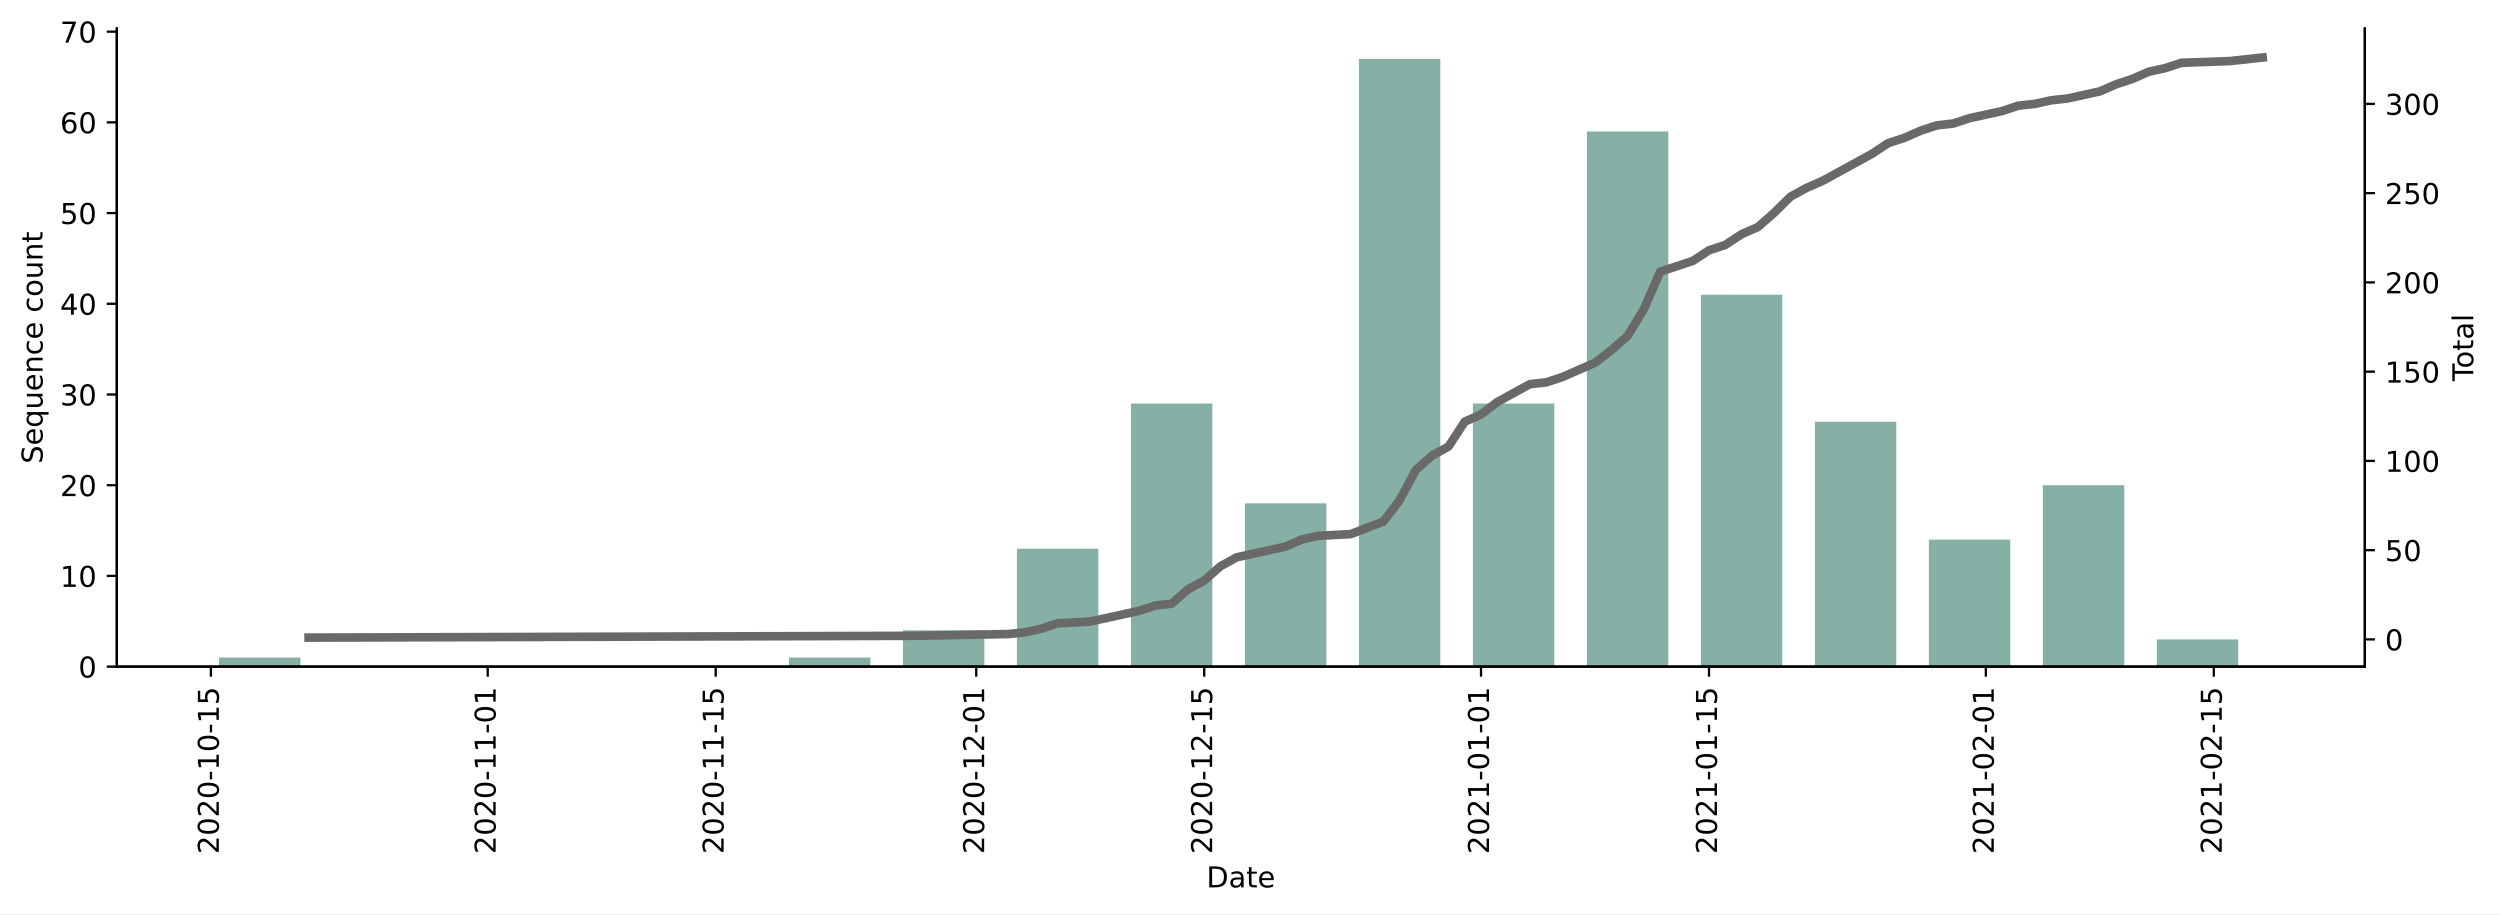
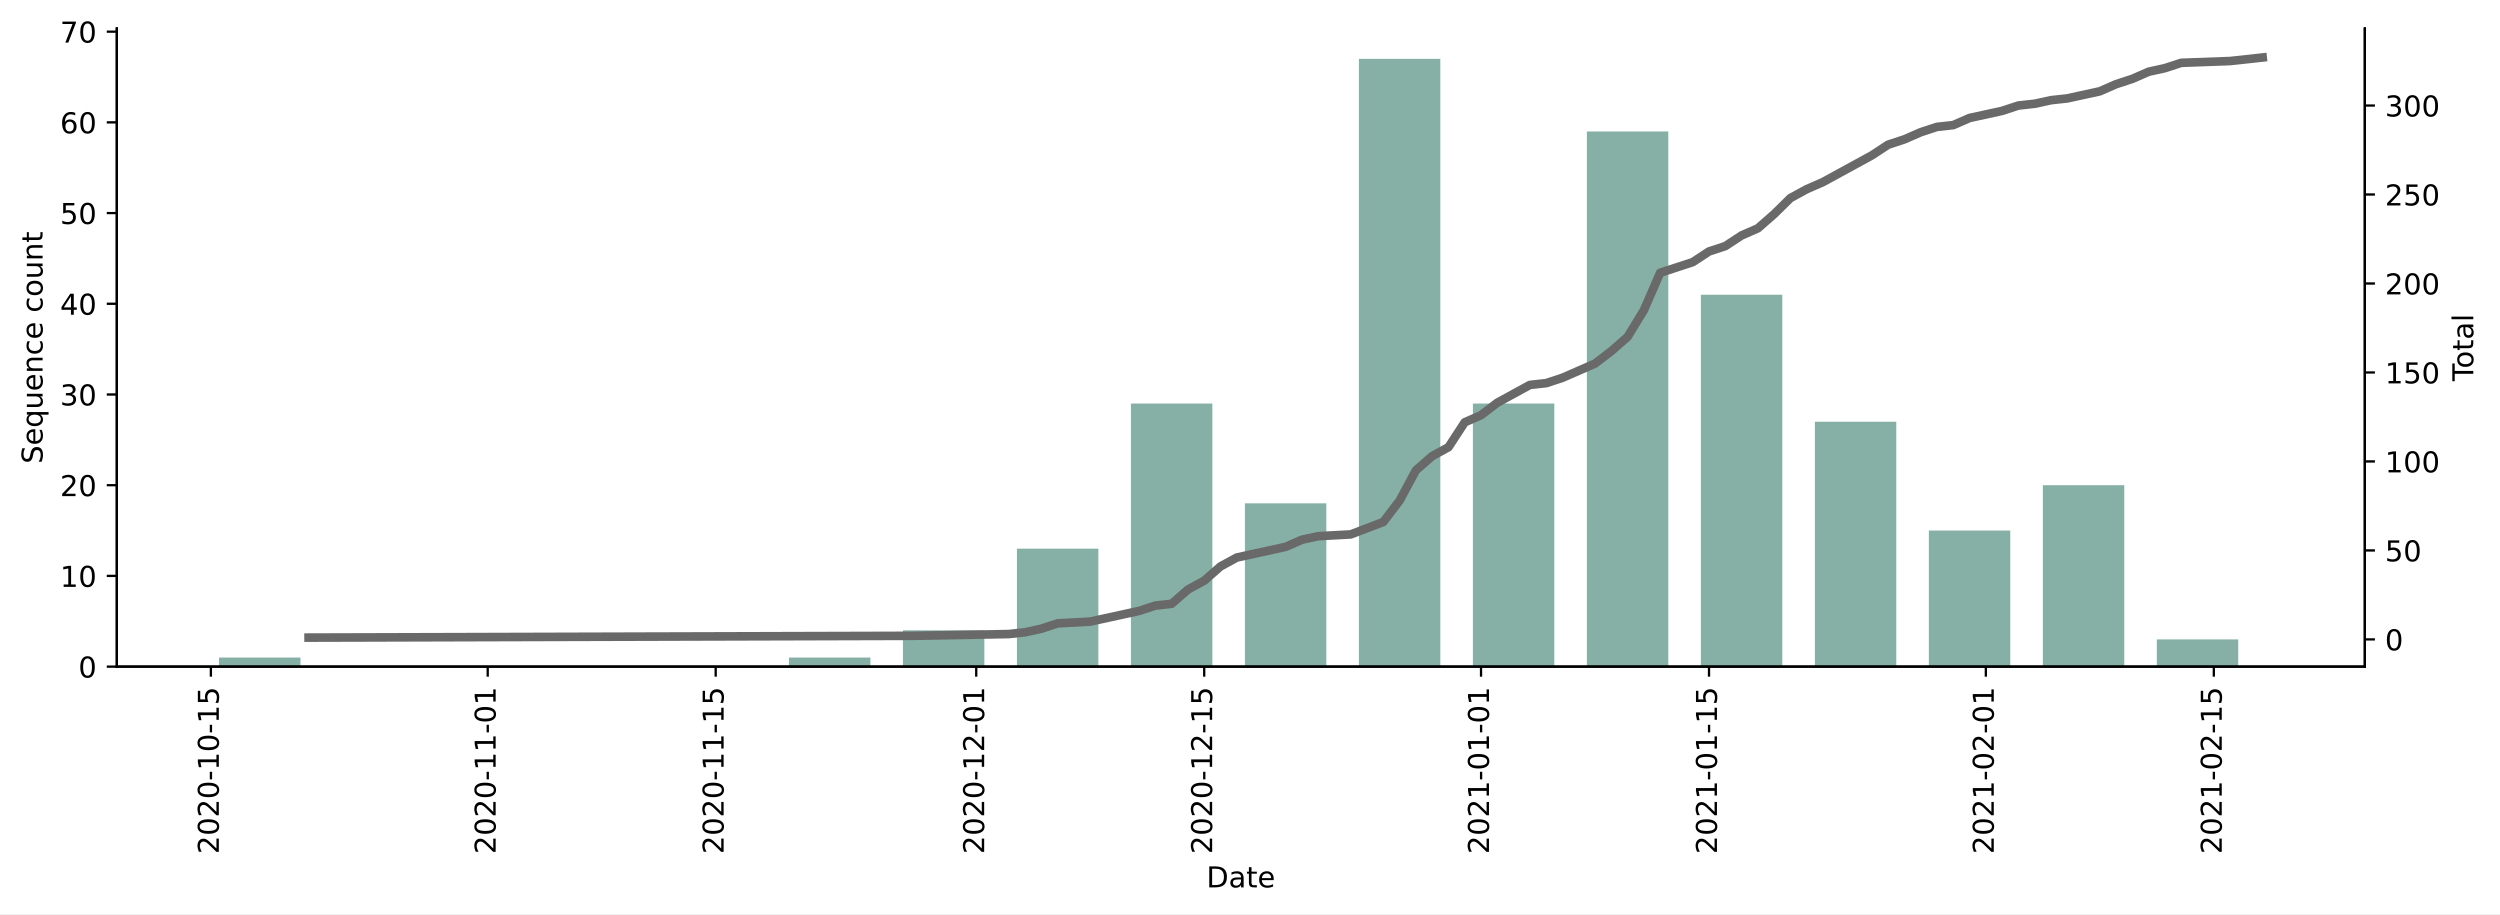
<svg xmlns="http://www.w3.org/2000/svg" xmlns:xlink="http://www.w3.org/1999/xlink" height="317.65pt" version="1.1" viewBox="0 0 868.769 317.65" width="868.769pt">
  <defs>
    <style type="text/css">*{stroke-linecap:butt;stroke-linejoin:round;}</style>
  </defs>
  <g id="figure_1">
    <g id="patch_1">
      <path d="M 0 317.65  L 868.769 317.65  L 868.769 0  L 0 0  z " style="fill:#ffffff;" />
    </g>
    <g id="axes_1">
      <g id="patch_2">
        <path d="M 40.603 231.656  L 821.803 231.656  L 821.803 9.896  L 40.603 9.896  z " style="fill:#ffffff;" />
      </g>
      <g id="patch_3">
-         <path clip-path="url(#p0e2567e1e1)" d="M 76.112 231.656  L 104.406 231.656  L 104.406 228.504  L 76.112 228.504  z " style="fill:#86b0a6;" />
+         <path clip-path="url(#p5fb8978855)" d="M 76.112 231.656  L 104.406 231.656  L 104.406 228.504  L 76.112 228.504  z " style="fill:#86b0a6;" />
      </g>
      <g id="patch_4">
-         <path clip-path="url(#p0e2567e1e1)" d="M 274.171 231.656  L 302.465 231.656  L 302.465 228.504  L 274.171 228.504  z " style="fill:#86b0a6;" />
+         <path clip-path="url(#p5fb8978855)" d="M 274.171 231.656  L 302.465 231.656  L 302.465 228.504  L 274.171 228.504  z " style="fill:#86b0a6;" />
      </g>
      <g id="patch_5">
-         <path clip-path="url(#p0e2567e1e1)" d="M 313.783 231.656  L 342.077 231.656  L 342.077 219.047  L 313.783 219.047  z " style="fill:#86b0a6;" />
+         <path clip-path="url(#p5fb8978855)" d="M 313.783 231.656  L 342.077 231.656  L 342.077 219.047  L 313.783 219.047  z " style="fill:#86b0a6;" />
      </g>
      <g id="patch_6">
-         <path clip-path="url(#p0e2567e1e1)" d="M 353.394 231.656  L 381.688 231.656  L 381.688 190.677  L 353.394 190.677  z " style="fill:#86b0a6;" />
+         <path clip-path="url(#p5fb8978855)" d="M 353.394 231.656  L 381.688 231.656  L 381.688 190.677  L 353.394 190.677  z " style="fill:#86b0a6;" />
      </g>
      <g id="patch_7">
-         <path clip-path="url(#p0e2567e1e1)" d="M 393.006 231.656  L 421.3 231.656  L 421.3 140.241  L 393.006 140.241  z " style="fill:#86b0a6;" />
+         <path clip-path="url(#p5fb8978855)" d="M 393.006 231.656  L 421.3 231.656  L 421.3 140.241  L 393.006 140.241  z " style="fill:#86b0a6;" />
      </g>
      <g id="patch_8">
-         <path clip-path="url(#p0e2567e1e1)" d="M 432.618 231.656  L 460.912 231.656  L 460.912 174.916  L 432.618 174.916  z " style="fill:#86b0a6;" />
+         <path clip-path="url(#p5fb8978855)" d="M 432.618 231.656  L 460.912 231.656  L 460.912 174.916  L 432.618 174.916  z " style="fill:#86b0a6;" />
      </g>
      <g id="patch_9">
-         <path clip-path="url(#p0e2567e1e1)" d="M 472.23 231.656  L 500.524 231.656  L 500.524 20.456  L 472.23 20.456  z " style="fill:#86b0a6;" />
+         <path clip-path="url(#p5fb8978855)" d="M 472.23 231.656  L 500.524 231.656  L 500.524 20.456  L 472.23 20.456  z " style="fill:#86b0a6;" />
      </g>
      <g id="patch_10">
-         <path clip-path="url(#p0e2567e1e1)" d="M 511.841 231.656  L 540.135 231.656  L 540.135 140.241  L 511.841 140.241  z " style="fill:#86b0a6;" />
+         <path clip-path="url(#p5fb8978855)" d="M 511.841 231.656  L 540.135 231.656  L 540.135 140.241  L 511.841 140.241  z " style="fill:#86b0a6;" />
      </g>
      <g id="patch_11">
-         <path clip-path="url(#p0e2567e1e1)" d="M 551.453 231.656  L 579.747 231.656  L 579.747 45.674  L 551.453 45.674  z " style="fill:#86b0a6;" />
+         <path clip-path="url(#p5fb8978855)" d="M 551.453 231.656  L 579.747 231.656  L 579.747 45.674  L 551.453 45.674  z " style="fill:#86b0a6;" />
      </g>
      <g id="patch_12">
-         <path clip-path="url(#p0e2567e1e1)" d="M 591.065 231.656  L 619.359 231.656  L 619.359 102.414  L 591.065 102.414  z " style="fill:#86b0a6;" />
+         <path clip-path="url(#p5fb8978855)" d="M 591.065 231.656  L 619.359 231.656  L 619.359 102.414  L 591.065 102.414  z " style="fill:#86b0a6;" />
      </g>
      <g id="patch_13">
-         <path clip-path="url(#p0e2567e1e1)" d="M 630.677 231.656  L 658.971 231.656  L 658.971 146.545  L 630.677 146.545  z " style="fill:#86b0a6;" />
+         <path clip-path="url(#p5fb8978855)" d="M 630.677 231.656  L 658.971 231.656  L 658.971 146.545  L 630.677 146.545  z " style="fill:#86b0a6;" />
      </g>
      <g id="patch_14">
-         <path clip-path="url(#p0e2567e1e1)" d="M 670.288 231.656  L 698.582 231.656  L 698.582 187.525  L 670.288 187.525  z " style="fill:#86b0a6;" />
+         <path clip-path="url(#p5fb8978855)" d="M 670.288 231.656  L 698.582 231.656  L 698.582 184.372  L 670.288 184.372  z " style="fill:#86b0a6;" />
      </g>
      <g id="patch_15">
-         <path clip-path="url(#p0e2567e1e1)" d="M 709.9 231.656  L 738.194 231.656  L 738.194 168.611  L 709.9 168.611  z " style="fill:#86b0a6;" />
+         <path clip-path="url(#p5fb8978855)" d="M 709.9 231.656  L 738.194 231.656  L 738.194 168.611  L 709.9 168.611  z " style="fill:#86b0a6;" />
      </g>
      <g id="patch_16">
-         <path clip-path="url(#p0e2567e1e1)" d="M 749.512 231.656  L 777.806 231.656  L 777.806 222.199  L 749.512 222.199  z " style="fill:#86b0a6;" />
+         <path clip-path="url(#p5fb8978855)" d="M 749.512 231.656  L 777.806 231.656  L 777.806 222.199  L 749.512 222.199  z " style="fill:#86b0a6;" />
      </g>
      <g id="matplotlib.axis_1">
        <g id="xtick_1">
          <g id="line2d_1">
            <defs>
-               <path d="M 0 0  L 0 3.5  " id="mfdf645a118" style="stroke:#000000;stroke-width:0.8;" />
+               <path d="M 0 0  L 0 3.5  " id="maba63e4599" style="stroke:#000000;stroke-width:0.8;" />
            </defs>
            <g>
-               <use style="stroke:#000000;stroke-width:0.8;" x="73.283" xlink:href="#mfdf645a118" y="231.656" />
+               <use style="stroke:#000000;stroke-width:0.8;" x="73.283" xlink:href="#maba63e4599" y="231.656" />
            </g>
          </g>
          <g id="text_1">
            <g transform="translate(76.04218 296.7716)rotate(-90)scale(0.1 -0.1)">
              <defs>
                <path d="M 19.188 8.297  L 53.609 8.297  L 53.609 0  L 7.328 0  L 7.328 8.297  Q 12.938 14.109 22.625 23.891  Q 32.328 33.688 34.812 36.531  Q 39.547 41.844 41.422 45.531  Q 43.312 49.219 43.312 52.781  Q 43.312 58.594 39.234 62.25  Q 35.156 65.922 28.609 65.922  Q 23.969 65.922 18.812 64.312  Q 13.672 62.703 7.812 59.422  L 7.812 69.391  Q 13.766 71.781 18.938 73  Q 24.125 74.219 28.422 74.219  Q 39.75 74.219 46.484 68.547  Q 53.219 62.891 53.219 53.422  Q 53.219 48.922 51.531 44.891  Q 49.859 40.875 45.406 35.406  Q 44.188 33.984 37.641 27.219  Q 31.109 20.453 19.188 8.297  z " id="DejaVuSans-50" />
                <path d="M 31.781 66.406  Q 24.172 66.406 20.328 58.906  Q 16.5 51.422 16.5 36.375  Q 16.5 21.391 20.328 13.891  Q 24.172 6.391 31.781 6.391  Q 39.453 6.391 43.281 13.891  Q 47.125 21.391 47.125 36.375  Q 47.125 51.422 43.281 58.906  Q 39.453 66.406 31.781 66.406  z M 31.781 74.219  Q 44.047 74.219 50.516 64.516  Q 56.984 54.828 56.984 36.375  Q 56.984 17.969 50.516 8.266  Q 44.047 -1.422 31.781 -1.422  Q 19.531 -1.422 13.062 8.266  Q 6.594 17.969 6.594 36.375  Q 6.594 54.828 13.062 64.516  Q 19.531 74.219 31.781 74.219  z " id="DejaVuSans-48" />
                <path d="M 4.891 31.391  L 31.203 31.391  L 31.203 23.391  L 4.891 23.391  z " id="DejaVuSans-45" />
                <path d="M 12.406 8.297  L 28.516 8.297  L 28.516 63.922  L 10.984 60.406  L 10.984 69.391  L 28.422 72.906  L 38.281 72.906  L 38.281 8.297  L 54.391 8.297  L 54.391 0  L 12.406 0  z " id="DejaVuSans-49" />
                <path d="M 10.797 72.906  L 49.516 72.906  L 49.516 64.594  L 19.828 64.594  L 19.828 46.734  Q 21.969 47.469 24.109 47.828  Q 26.266 48.188 28.422 48.188  Q 40.625 48.188 47.75 41.5  Q 54.891 34.812 54.891 23.391  Q 54.891 11.625 47.562 5.094  Q 40.234 -1.422 26.906 -1.422  Q 22.312 -1.422 17.547 -0.641  Q 12.797 0.141 7.719 1.703  L 7.719 11.625  Q 12.109 9.234 16.797 8.062  Q 21.484 6.891 26.703 6.891  Q 35.156 6.891 40.078 11.328  Q 45.016 15.766 45.016 23.391  Q 45.016 31 40.078 35.438  Q 35.156 39.891 26.703 39.891  Q 22.75 39.891 18.812 39.016  Q 14.891 38.141 10.797 36.281  z " id="DejaVuSans-53" />
              </defs>
              <use xlink:href="#DejaVuSans-50" />
              <use x="63.623" xlink:href="#DejaVuSans-48" />
              <use x="127.246" xlink:href="#DejaVuSans-50" />
              <use x="190.869" xlink:href="#DejaVuSans-48" />
              <use x="254.492" xlink:href="#DejaVuSans-45" />
              <use x="290.576" xlink:href="#DejaVuSans-49" />
              <use x="354.199" xlink:href="#DejaVuSans-48" />
              <use x="417.822" xlink:href="#DejaVuSans-45" />
              <use x="453.906" xlink:href="#DejaVuSans-49" />
              <use x="517.529" xlink:href="#DejaVuSans-53" />
            </g>
          </g>
        </g>
        <g id="xtick_2">
          <g id="line2d_2">
            <g>
-               <use style="stroke:#000000;stroke-width:0.8;" x="169.483" xlink:href="#mfdf645a118" y="231.656" />
+               <use style="stroke:#000000;stroke-width:0.8;" x="169.483" xlink:href="#maba63e4599" y="231.656" />
            </g>
          </g>
          <g id="text_2">
            <g transform="translate(172.2421 296.7716)rotate(-90)scale(0.1 -0.1)">
              <use xlink:href="#DejaVuSans-50" />
              <use x="63.623" xlink:href="#DejaVuSans-48" />
              <use x="127.246" xlink:href="#DejaVuSans-50" />
              <use x="190.869" xlink:href="#DejaVuSans-48" />
              <use x="254.492" xlink:href="#DejaVuSans-45" />
              <use x="290.576" xlink:href="#DejaVuSans-49" />
              <use x="354.199" xlink:href="#DejaVuSans-49" />
              <use x="417.822" xlink:href="#DejaVuSans-45" />
              <use x="453.906" xlink:href="#DejaVuSans-48" />
              <use x="517.529" xlink:href="#DejaVuSans-49" />
            </g>
          </g>
        </g>
        <g id="xtick_3">
          <g id="line2d_3">
            <g>
-               <use style="stroke:#000000;stroke-width:0.8;" x="248.706" xlink:href="#mfdf645a118" y="231.656" />
+               <use style="stroke:#000000;stroke-width:0.8;" x="248.706" xlink:href="#maba63e4599" y="231.656" />
            </g>
          </g>
          <g id="text_3">
            <g transform="translate(251.4656 296.7716)rotate(-90)scale(0.1 -0.1)">
              <use xlink:href="#DejaVuSans-50" />
              <use x="63.623" xlink:href="#DejaVuSans-48" />
              <use x="127.246" xlink:href="#DejaVuSans-50" />
              <use x="190.869" xlink:href="#DejaVuSans-48" />
              <use x="254.492" xlink:href="#DejaVuSans-45" />
              <use x="290.576" xlink:href="#DejaVuSans-49" />
              <use x="354.199" xlink:href="#DejaVuSans-49" />
              <use x="417.822" xlink:href="#DejaVuSans-45" />
              <use x="453.906" xlink:href="#DejaVuSans-49" />
              <use x="517.529" xlink:href="#DejaVuSans-53" />
            </g>
          </g>
        </g>
        <g id="xtick_4">
          <g id="line2d_4">
            <g>
-               <use style="stroke:#000000;stroke-width:0.8;" x="339.247" xlink:href="#mfdf645a118" y="231.656" />
+               <use style="stroke:#000000;stroke-width:0.8;" x="339.247" xlink:href="#maba63e4599" y="231.656" />
            </g>
          </g>
          <g id="text_4">
            <g transform="translate(342.0067 296.7716)rotate(-90)scale(0.1 -0.1)">
              <use xlink:href="#DejaVuSans-50" />
              <use x="63.623" xlink:href="#DejaVuSans-48" />
              <use x="127.246" xlink:href="#DejaVuSans-50" />
              <use x="190.869" xlink:href="#DejaVuSans-48" />
              <use x="254.492" xlink:href="#DejaVuSans-45" />
              <use x="290.576" xlink:href="#DejaVuSans-49" />
              <use x="354.199" xlink:href="#DejaVuSans-50" />
              <use x="417.822" xlink:href="#DejaVuSans-45" />
              <use x="453.906" xlink:href="#DejaVuSans-48" />
              <use x="517.529" xlink:href="#DejaVuSans-49" />
            </g>
          </g>
        </g>
        <g id="xtick_5">
          <g id="line2d_5">
            <g>
-               <use style="stroke:#000000;stroke-width:0.8;" x="418.471" xlink:href="#mfdf645a118" y="231.656" />
+               <use style="stroke:#000000;stroke-width:0.8;" x="418.471" xlink:href="#maba63e4599" y="231.656" />
            </g>
          </g>
          <g id="text_5">
            <g transform="translate(421.2302 296.7716)rotate(-90)scale(0.1 -0.1)">
              <use xlink:href="#DejaVuSans-50" />
              <use x="63.623" xlink:href="#DejaVuSans-48" />
              <use x="127.246" xlink:href="#DejaVuSans-50" />
              <use x="190.869" xlink:href="#DejaVuSans-48" />
              <use x="254.492" xlink:href="#DejaVuSans-45" />
              <use x="290.576" xlink:href="#DejaVuSans-49" />
              <use x="354.199" xlink:href="#DejaVuSans-50" />
              <use x="417.822" xlink:href="#DejaVuSans-45" />
              <use x="453.906" xlink:href="#DejaVuSans-49" />
              <use x="517.529" xlink:href="#DejaVuSans-53" />
            </g>
          </g>
        </g>
        <g id="xtick_6">
          <g id="line2d_6">
            <g>
-               <use style="stroke:#000000;stroke-width:0.8;" x="514.671" xlink:href="#mfdf645a118" y="231.656" />
+               <use style="stroke:#000000;stroke-width:0.8;" x="514.671" xlink:href="#maba63e4599" y="231.656" />
            </g>
          </g>
          <g id="text_6">
            <g transform="translate(517.4301 296.7716)rotate(-90)scale(0.1 -0.1)">
              <use xlink:href="#DejaVuSans-50" />
              <use x="63.623" xlink:href="#DejaVuSans-48" />
              <use x="127.246" xlink:href="#DejaVuSans-50" />
              <use x="190.869" xlink:href="#DejaVuSans-49" />
              <use x="254.492" xlink:href="#DejaVuSans-45" />
              <use x="290.576" xlink:href="#DejaVuSans-48" />
              <use x="354.199" xlink:href="#DejaVuSans-49" />
              <use x="417.822" xlink:href="#DejaVuSans-45" />
              <use x="453.906" xlink:href="#DejaVuSans-48" />
              <use x="517.529" xlink:href="#DejaVuSans-49" />
            </g>
          </g>
        </g>
        <g id="xtick_7">
          <g id="line2d_7">
            <g>
-               <use style="stroke:#000000;stroke-width:0.8;" x="593.894" xlink:href="#mfdf645a118" y="231.656" />
+               <use style="stroke:#000000;stroke-width:0.8;" x="593.894" xlink:href="#maba63e4599" y="231.656" />
            </g>
          </g>
          <g id="text_7">
            <g transform="translate(596.6536 296.7716)rotate(-90)scale(0.1 -0.1)">
              <use xlink:href="#DejaVuSans-50" />
              <use x="63.623" xlink:href="#DejaVuSans-48" />
              <use x="127.246" xlink:href="#DejaVuSans-50" />
              <use x="190.869" xlink:href="#DejaVuSans-49" />
              <use x="254.492" xlink:href="#DejaVuSans-45" />
              <use x="290.576" xlink:href="#DejaVuSans-48" />
              <use x="354.199" xlink:href="#DejaVuSans-49" />
              <use x="417.822" xlink:href="#DejaVuSans-45" />
              <use x="453.906" xlink:href="#DejaVuSans-49" />
              <use x="517.529" xlink:href="#DejaVuSans-53" />
            </g>
          </g>
        </g>
        <g id="xtick_8">
          <g id="line2d_8">
            <g>
-               <use style="stroke:#000000;stroke-width:0.8;" x="690.094" xlink:href="#mfdf645a118" y="231.656" />
+               <use style="stroke:#000000;stroke-width:0.8;" x="690.094" xlink:href="#maba63e4599" y="231.656" />
            </g>
          </g>
          <g id="text_8">
            <g transform="translate(692.8535 296.7716)rotate(-90)scale(0.1 -0.1)">
              <use xlink:href="#DejaVuSans-50" />
              <use x="63.623" xlink:href="#DejaVuSans-48" />
              <use x="127.246" xlink:href="#DejaVuSans-50" />
              <use x="190.869" xlink:href="#DejaVuSans-49" />
              <use x="254.492" xlink:href="#DejaVuSans-45" />
              <use x="290.576" xlink:href="#DejaVuSans-48" />
              <use x="354.199" xlink:href="#DejaVuSans-50" />
              <use x="417.822" xlink:href="#DejaVuSans-45" />
              <use x="453.906" xlink:href="#DejaVuSans-48" />
              <use x="517.529" xlink:href="#DejaVuSans-49" />
            </g>
          </g>
        </g>
        <g id="xtick_9">
          <g id="line2d_9">
            <g>
-               <use style="stroke:#000000;stroke-width:0.8;" x="769.318" xlink:href="#mfdf645a118" y="231.656" />
+               <use style="stroke:#000000;stroke-width:0.8;" x="769.318" xlink:href="#maba63e4599" y="231.656" />
            </g>
          </g>
          <g id="text_9">
            <g transform="translate(772.077 296.7716)rotate(-90)scale(0.1 -0.1)">
              <use xlink:href="#DejaVuSans-50" />
              <use x="63.623" xlink:href="#DejaVuSans-48" />
              <use x="127.246" xlink:href="#DejaVuSans-50" />
              <use x="190.869" xlink:href="#DejaVuSans-49" />
              <use x="254.492" xlink:href="#DejaVuSans-45" />
              <use x="290.576" xlink:href="#DejaVuSans-48" />
              <use x="354.199" xlink:href="#DejaVuSans-50" />
              <use x="417.822" xlink:href="#DejaVuSans-45" />
              <use x="453.906" xlink:href="#DejaVuSans-49" />
              <use x="517.529" xlink:href="#DejaVuSans-53" />
            </g>
          </g>
        </g>
        <g id="text_10">
          <g transform="translate(419.2523 308.37)scale(0.1 -0.1)">
            <defs>
              <path d="M 19.672 64.797  L 19.672 8.109  L 31.594 8.109  Q 46.688 8.109 53.688 14.938  Q 60.688 21.781 60.688 36.531  Q 60.688 51.172 53.688 57.984  Q 46.688 64.797 31.594 64.797  z M 9.812 72.906  L 30.078 72.906  Q 51.266 72.906 61.172 64.094  Q 71.094 55.281 71.094 36.531  Q 71.094 17.672 61.125 8.828  Q 51.172 0 30.078 0  L 9.812 0  z " id="DejaVuSans-68" />
              <path d="M 34.281 27.484  Q 23.391 27.484 19.188 25  Q 14.984 22.516 14.984 16.5  Q 14.984 11.719 18.141 8.906  Q 21.297 6.109 26.703 6.109  Q 34.188 6.109 38.703 11.406  Q 43.219 16.703 43.219 25.484  L 43.219 27.484  z M 52.203 31.203  L 52.203 0  L 43.219 0  L 43.219 8.297  Q 40.141 3.328 35.547 0.953  Q 30.953 -1.422 24.312 -1.422  Q 15.922 -1.422 10.953 3.297  Q 6 8.016 6 15.922  Q 6 25.141 12.172 29.828  Q 18.359 34.516 30.609 34.516  L 43.219 34.516  L 43.219 35.406  Q 43.219 41.609 39.141 45  Q 35.062 48.391 27.688 48.391  Q 23 48.391 18.547 47.266  Q 14.109 46.141 10.016 43.891  L 10.016 52.203  Q 14.938 54.109 19.578 55.047  Q 24.219 56 28.609 56  Q 40.484 56 46.344 49.844  Q 52.203 43.703 52.203 31.203  z " id="DejaVuSans-97" />
              <path d="M 18.312 70.219  L 18.312 54.688  L 36.812 54.688  L 36.812 47.703  L 18.312 47.703  L 18.312 18.016  Q 18.312 11.328 20.141 9.422  Q 21.969 7.516 27.594 7.516  L 36.812 7.516  L 36.812 0  L 27.594 0  Q 17.188 0 13.234 3.875  Q 9.281 7.766 9.281 18.016  L 9.281 47.703  L 2.688 47.703  L 2.688 54.688  L 9.281 54.688  L 9.281 70.219  z " id="DejaVuSans-116" />
              <path d="M 56.203 29.594  L 56.203 25.203  L 14.891 25.203  Q 15.484 15.922 20.484 11.062  Q 25.484 6.203 34.422 6.203  Q 39.594 6.203 44.453 7.469  Q 49.312 8.734 54.109 11.281  L 54.109 2.781  Q 49.266 0.734 44.188 -0.344  Q 39.109 -1.422 33.891 -1.422  Q 20.797 -1.422 13.156 6.188  Q 5.516 13.812 5.516 26.812  Q 5.516 40.234 12.766 48.109  Q 20.016 56 32.328 56  Q 43.359 56 49.781 48.891  Q 56.203 41.797 56.203 29.594  z M 47.219 32.234  Q 47.125 39.594 43.094 43.984  Q 39.062 48.391 32.422 48.391  Q 24.906 48.391 20.391 44.141  Q 15.875 39.891 15.188 32.172  z " id="DejaVuSans-101" />
            </defs>
            <use xlink:href="#DejaVuSans-68" />
            <use x="77.002" xlink:href="#DejaVuSans-97" />
            <use x="138.281" xlink:href="#DejaVuSans-116" />
            <use x="177.49" xlink:href="#DejaVuSans-101" />
          </g>
        </g>
      </g>
      <g id="matplotlib.axis_2">
        <g id="ytick_1">
          <g id="line2d_10">
            <defs>
-               <path d="M 0 0  L -3.5 0  " id="mfc6a44845b" style="stroke:#000000;stroke-width:0.8;" />
+               <path d="M 0 0  L -3.5 0  " id="m654b2d755f" style="stroke:#000000;stroke-width:0.8;" />
            </defs>
            <g>
-               <use style="stroke:#000000;stroke-width:0.8;" x="40.603" xlink:href="#mfc6a44845b" y="231.656" />
+               <use style="stroke:#000000;stroke-width:0.8;" x="40.603" xlink:href="#m654b2d755f" y="231.656" />
            </g>
          </g>
          <g id="text_11">
            <g transform="translate(27.24063 235.4552)scale(0.1 -0.1)">
              <use xlink:href="#DejaVuSans-48" />
            </g>
          </g>
        </g>
        <g id="ytick_2">
          <g id="line2d_11">
            <g>
-               <use style="stroke:#000000;stroke-width:0.8;" x="40.603" xlink:href="#mfc6a44845b" y="200.134" />
+               <use style="stroke:#000000;stroke-width:0.8;" x="40.603" xlink:href="#m654b2d755f" y="200.134" />
            </g>
          </g>
          <g id="text_12">
            <g transform="translate(20.87813 203.9328)scale(0.1 -0.1)">
              <use xlink:href="#DejaVuSans-49" />
              <use x="63.623" xlink:href="#DejaVuSans-48" />
            </g>
          </g>
        </g>
        <g id="ytick_3">
          <g id="line2d_12">
            <g>
-               <use style="stroke:#000000;stroke-width:0.8;" x="40.603" xlink:href="#mfc6a44845b" y="168.611" />
+               <use style="stroke:#000000;stroke-width:0.8;" x="40.603" xlink:href="#m654b2d755f" y="168.611" />
            </g>
          </g>
          <g id="text_13">
            <g transform="translate(20.87813 172.4104)scale(0.1 -0.1)">
              <use xlink:href="#DejaVuSans-50" />
              <use x="63.623" xlink:href="#DejaVuSans-48" />
            </g>
          </g>
        </g>
        <g id="ytick_4">
          <g id="line2d_13">
            <g>
-               <use style="stroke:#000000;stroke-width:0.8;" x="40.603" xlink:href="#mfc6a44845b" y="137.089" />
+               <use style="stroke:#000000;stroke-width:0.8;" x="40.603" xlink:href="#m654b2d755f" y="137.089" />
            </g>
          </g>
          <g id="text_14">
            <g transform="translate(20.87813 140.888)scale(0.1 -0.1)">
              <defs>
                <path d="M 40.578 39.312  Q 47.656 37.797 51.625 33  Q 55.609 28.219 55.609 21.188  Q 55.609 10.406 48.188 4.484  Q 40.766 -1.422 27.094 -1.422  Q 22.516 -1.422 17.656 -0.516  Q 12.797 0.391 7.625 2.203  L 7.625 11.719  Q 11.719 9.328 16.594 8.109  Q 21.484 6.891 26.812 6.891  Q 36.078 6.891 40.938 10.547  Q 45.797 14.203 45.797 21.188  Q 45.797 27.641 41.281 31.266  Q 36.766 34.906 28.719 34.906  L 20.219 34.906  L 20.219 43.016  L 29.109 43.016  Q 36.375 43.016 40.234 45.922  Q 44.094 48.828 44.094 54.297  Q 44.094 59.906 40.109 62.906  Q 36.141 65.922 28.719 65.922  Q 24.656 65.922 20.016 65.031  Q 15.375 64.156 9.812 62.312  L 9.812 71.094  Q 15.438 72.656 20.344 73.438  Q 25.25 74.219 29.594 74.219  Q 40.828 74.219 47.359 69.109  Q 53.906 64.016 53.906 55.328  Q 53.906 49.266 50.438 45.094  Q 46.969 40.922 40.578 39.312  z " id="DejaVuSans-51" />
              </defs>
              <use xlink:href="#DejaVuSans-51" />
              <use x="63.623" xlink:href="#DejaVuSans-48" />
            </g>
          </g>
        </g>
        <g id="ytick_5">
          <g id="line2d_14">
            <g>
-               <use style="stroke:#000000;stroke-width:0.8;" x="40.603" xlink:href="#mfc6a44845b" y="105.566" />
+               <use style="stroke:#000000;stroke-width:0.8;" x="40.603" xlink:href="#m654b2d755f" y="105.566" />
            </g>
          </g>
          <g id="text_15">
            <g transform="translate(20.87813 109.3656)scale(0.1 -0.1)">
              <defs>
                <path d="M 37.797 64.312  L 12.891 25.391  L 37.797 25.391  z M 35.203 72.906  L 47.609 72.906  L 47.609 25.391  L 58.016 25.391  L 58.016 17.188  L 47.609 17.188  L 47.609 0  L 37.797 0  L 37.797 17.188  L 4.891 17.188  L 4.891 26.703  z " id="DejaVuSans-52" />
              </defs>
              <use xlink:href="#DejaVuSans-52" />
              <use x="63.623" xlink:href="#DejaVuSans-48" />
            </g>
          </g>
        </g>
        <g id="ytick_6">
          <g id="line2d_15">
            <g>
-               <use style="stroke:#000000;stroke-width:0.8;" x="40.603" xlink:href="#mfc6a44845b" y="74.044" />
+               <use style="stroke:#000000;stroke-width:0.8;" x="40.603" xlink:href="#m654b2d755f" y="74.044" />
            </g>
          </g>
          <g id="text_16">
            <g transform="translate(20.87813 77.84321)scale(0.1 -0.1)">
              <use xlink:href="#DejaVuSans-53" />
              <use x="63.623" xlink:href="#DejaVuSans-48" />
            </g>
          </g>
        </g>
        <g id="ytick_7">
          <g id="line2d_16">
            <g>
-               <use style="stroke:#000000;stroke-width:0.8;" x="40.603" xlink:href="#mfc6a44845b" y="42.522" />
+               <use style="stroke:#000000;stroke-width:0.8;" x="40.603" xlink:href="#m654b2d755f" y="42.522" />
            </g>
          </g>
          <g id="text_17">
            <g transform="translate(20.87813 46.32083)scale(0.1 -0.1)">
              <defs>
                <path d="M 33.016 40.375  Q 26.375 40.375 22.484 35.828  Q 18.609 31.297 18.609 23.391  Q 18.609 15.531 22.484 10.953  Q 26.375 6.391 33.016 6.391  Q 39.656 6.391 43.531 10.953  Q 47.406 15.531 47.406 23.391  Q 47.406 31.297 43.531 35.828  Q 39.656 40.375 33.016 40.375  z M 52.594 71.297  L 52.594 62.312  Q 48.875 64.062 45.094 64.984  Q 41.312 65.922 37.594 65.922  Q 27.828 65.922 22.672 59.328  Q 17.531 52.734 16.797 39.406  Q 19.672 43.656 24.016 45.922  Q 28.375 48.188 33.594 48.188  Q 44.578 48.188 50.953 41.516  Q 57.328 34.859 57.328 23.391  Q 57.328 12.156 50.688 5.359  Q 44.047 -1.422 33.016 -1.422  Q 20.359 -1.422 13.672 8.266  Q 6.984 17.969 6.984 36.375  Q 6.984 53.656 15.188 63.938  Q 23.391 74.219 37.203 74.219  Q 40.922 74.219 44.703 73.484  Q 48.484 72.75 52.594 71.297  z " id="DejaVuSans-54" />
              </defs>
              <use xlink:href="#DejaVuSans-54" />
              <use x="63.623" xlink:href="#DejaVuSans-48" />
            </g>
          </g>
        </g>
        <g id="ytick_8">
          <g id="line2d_17">
            <g>
-               <use style="stroke:#000000;stroke-width:0.8;" x="40.603" xlink:href="#mfc6a44845b" y="10.999" />
+               <use style="stroke:#000000;stroke-width:0.8;" x="40.603" xlink:href="#m654b2d755f" y="10.999" />
            </g>
          </g>
          <g id="text_18">
            <g transform="translate(20.87813 14.79844)scale(0.1 -0.1)">
              <defs>
                <path d="M 8.203 72.906  L 55.078 72.906  L 55.078 68.703  L 28.609 0  L 18.312 0  L 43.219 64.594  L 8.203 64.594  z " id="DejaVuSans-55" />
              </defs>
              <use xlink:href="#DejaVuSans-55" />
              <use x="63.623" xlink:href="#DejaVuSans-48" />
            </g>
          </g>
        </g>
        <g id="text_19">
          <g transform="translate(14.79844 161.1361)rotate(-90)scale(0.1 -0.1)">
            <defs>
              <path d="M 53.516 70.516  L 53.516 60.891  Q 47.906 63.578 42.922 64.891  Q 37.938 66.219 33.297 66.219  Q 25.25 66.219 20.875 63.094  Q 16.5 59.969 16.5 54.203  Q 16.5 49.359 19.406 46.891  Q 22.312 44.438 30.422 42.922  L 36.375 41.703  Q 47.406 39.594 52.656 34.297  Q 57.906 29 57.906 20.125  Q 57.906 9.516 50.797 4.047  Q 43.703 -1.422 29.984 -1.422  Q 24.812 -1.422 18.969 -0.25  Q 13.141 0.922 6.891 3.219  L 6.891 13.375  Q 12.891 10.016 18.656 8.297  Q 24.422 6.594 29.984 6.594  Q 38.422 6.594 43.016 9.906  Q 47.609 13.234 47.609 19.391  Q 47.609 24.75 44.312 27.781  Q 41.016 30.812 33.5 32.328  L 27.484 33.5  Q 16.453 35.688 11.516 40.375  Q 6.594 45.062 6.594 53.422  Q 6.594 63.094 13.406 68.656  Q 20.219 74.219 32.172 74.219  Q 37.312 74.219 42.625 73.281  Q 47.953 72.359 53.516 70.516  z " id="DejaVuSans-83" />
              <path d="M 14.797 27.297  Q 14.797 17.391 18.875 11.75  Q 22.953 6.109 30.078 6.109  Q 37.203 6.109 41.297 11.75  Q 45.406 17.391 45.406 27.297  Q 45.406 37.203 41.297 42.844  Q 37.203 48.484 30.078 48.484  Q 22.953 48.484 18.875 42.844  Q 14.797 37.203 14.797 27.297  z M 45.406 8.203  Q 42.578 3.328 38.25 0.953  Q 33.938 -1.422 27.875 -1.422  Q 17.969 -1.422 11.734 6.484  Q 5.516 14.406 5.516 27.297  Q 5.516 40.188 11.734 48.094  Q 17.969 56 27.875 56  Q 33.938 56 38.25 53.625  Q 42.578 51.266 45.406 46.391  L 45.406 54.688  L 54.391 54.688  L 54.391 -20.797  L 45.406 -20.797  z " id="DejaVuSans-113" />
              <path d="M 8.5 21.578  L 8.5 54.688  L 17.484 54.688  L 17.484 21.922  Q 17.484 14.156 20.5 10.266  Q 23.531 6.391 29.594 6.391  Q 36.859 6.391 41.078 11.031  Q 45.312 15.672 45.312 23.688  L 45.312 54.688  L 54.297 54.688  L 54.297 0  L 45.312 0  L 45.312 8.406  Q 42.047 3.422 37.719 1  Q 33.406 -1.422 27.688 -1.422  Q 18.266 -1.422 13.375 4.438  Q 8.5 10.297 8.5 21.578  z M 31.109 56  z " id="DejaVuSans-117" />
              <path d="M 54.891 33.016  L 54.891 0  L 45.906 0  L 45.906 32.719  Q 45.906 40.484 42.875 44.328  Q 39.844 48.188 33.797 48.188  Q 26.516 48.188 22.312 43.547  Q 18.109 38.922 18.109 30.906  L 18.109 0  L 9.078 0  L 9.078 54.688  L 18.109 54.688  L 18.109 46.188  Q 21.344 51.125 25.703 53.562  Q 30.078 56 35.797 56  Q 45.219 56 50.047 50.172  Q 54.891 44.344 54.891 33.016  z " id="DejaVuSans-110" />
              <path d="M 48.781 52.594  L 48.781 44.188  Q 44.969 46.297 41.141 47.344  Q 37.312 48.391 33.406 48.391  Q 24.656 48.391 19.812 42.844  Q 14.984 37.312 14.984 27.297  Q 14.984 17.281 19.812 11.734  Q 24.656 6.203 33.406 6.203  Q 37.312 6.203 41.141 7.25  Q 44.969 8.297 48.781 10.406  L 48.781 2.094  Q 45.016 0.344 40.984 -0.531  Q 36.969 -1.422 32.422 -1.422  Q 20.062 -1.422 12.781 6.344  Q 5.516 14.109 5.516 27.297  Q 5.516 40.672 12.859 48.328  Q 20.219 56 33.016 56  Q 37.156 56 41.109 55.141  Q 45.062 54.297 48.781 52.594  z " id="DejaVuSans-99" />
              <path id="DejaVuSans-32" />
              <path d="M 30.609 48.391  Q 23.391 48.391 19.188 42.75  Q 14.984 37.109 14.984 27.297  Q 14.984 17.484 19.156 11.844  Q 23.344 6.203 30.609 6.203  Q 37.797 6.203 41.984 11.859  Q 46.188 17.531 46.188 27.297  Q 46.188 37.016 41.984 42.703  Q 37.797 48.391 30.609 48.391  z M 30.609 56  Q 42.328 56 49.016 48.375  Q 55.719 40.766 55.719 27.297  Q 55.719 13.875 49.016 6.219  Q 42.328 -1.422 30.609 -1.422  Q 18.844 -1.422 12.172 6.219  Q 5.516 13.875 5.516 27.297  Q 5.516 40.766 12.172 48.375  Q 18.844 56 30.609 56  z " id="DejaVuSans-111" />
            </defs>
            <use xlink:href="#DejaVuSans-83" />
            <use x="63.477" xlink:href="#DejaVuSans-101" />
            <use x="125" xlink:href="#DejaVuSans-113" />
            <use x="188.477" xlink:href="#DejaVuSans-117" />
            <use x="251.855" xlink:href="#DejaVuSans-101" />
            <use x="313.379" xlink:href="#DejaVuSans-110" />
            <use x="376.758" xlink:href="#DejaVuSans-99" />
            <use x="431.738" xlink:href="#DejaVuSans-101" />
            <use x="493.262" xlink:href="#DejaVuSans-32" />
            <use x="525.049" xlink:href="#DejaVuSans-99" />
            <use x="580.029" xlink:href="#DejaVuSans-111" />
            <use x="641.211" xlink:href="#DejaVuSans-117" />
            <use x="704.59" xlink:href="#DejaVuSans-110" />
            <use x="767.969" xlink:href="#DejaVuSans-116" />
          </g>
        </g>
      </g>
      <g id="patch_17">
        <path d="M 40.603 231.656  L 40.603 9.896  " style="fill:none;stroke:#000000;stroke-linecap:square;stroke-linejoin:miter;stroke-width:0.8;" />
      </g>
      <g id="patch_18">
        <path d="M 821.803 231.656  L 821.803 9.896  " style="fill:none;stroke:#000000;stroke-linecap:square;stroke-linejoin:miter;stroke-width:0.8;" />
      </g>
      <g id="patch_19">
        <path d="M 40.603 231.656  L 821.803 231.656  " style="fill:none;stroke:#000000;stroke-linecap:square;stroke-linejoin:miter;stroke-width:0.8;" />
      </g>
    </g>
    <g id="axes_2">
      <g id="matplotlib.axis_3">
        <g id="ytick_9">
          <g id="line2d_18">
            <defs>
-               <path d="M 0 0  L 3.5 0  " id="m3f13592311" style="stroke:#000000;stroke-width:0.8;" />
+               <path d="M 0 0  L 3.5 0  " id="mb388059efe" style="stroke:#000000;stroke-width:0.8;" />
            </defs>
            <g>
-               <use style="stroke:#000000;stroke-width:0.8;" x="821.803" xlink:href="#m3f13592311" y="222.196" />
+               <use style="stroke:#000000;stroke-width:0.8;" x="821.803" xlink:href="#mb388059efe" y="222.194" />
            </g>
          </g>
          <g id="text_20">
-             <g transform="translate(828.8031 225.9955)scale(0.1 -0.1)">
+             <g transform="translate(828.8031 225.9936)scale(0.1 -0.1)">
              <use xlink:href="#DejaVuSans-48" />
            </g>
          </g>
        </g>
        <g id="ytick_10">
          <g id="line2d_19">
            <g>
-               <use style="stroke:#000000;stroke-width:0.8;" x="821.803" xlink:href="#m3f13592311" y="191.181" />
+               <use style="stroke:#000000;stroke-width:0.8;" x="821.803" xlink:href="#mb388059efe" y="191.274" />
            </g>
          </g>
          <g id="text_21">
-             <g transform="translate(828.8031 194.9801)scale(0.1 -0.1)">
+             <g transform="translate(828.8031 195.0733)scale(0.1 -0.1)">
              <use xlink:href="#DejaVuSans-53" />
              <use x="63.623" xlink:href="#DejaVuSans-48" />
            </g>
          </g>
        </g>
        <g id="ytick_11">
          <g id="line2d_20">
            <g>
-               <use style="stroke:#000000;stroke-width:0.8;" x="821.803" xlink:href="#m3f13592311" y="160.165" />
+               <use style="stroke:#000000;stroke-width:0.8;" x="821.803" xlink:href="#mb388059efe" y="160.354" />
            </g>
          </g>
          <g id="text_22">
-             <g transform="translate(828.8031 163.9647)scale(0.1 -0.1)">
+             <g transform="translate(828.8031 164.1531)scale(0.1 -0.1)">
              <use xlink:href="#DejaVuSans-49" />
              <use x="63.623" xlink:href="#DejaVuSans-48" />
              <use x="127.246" xlink:href="#DejaVuSans-48" />
            </g>
          </g>
        </g>
        <g id="ytick_12">
          <g id="line2d_21">
            <g>
-               <use style="stroke:#000000;stroke-width:0.8;" x="821.803" xlink:href="#m3f13592311" y="129.15" />
+               <use style="stroke:#000000;stroke-width:0.8;" x="821.803" xlink:href="#mb388059efe" y="129.434" />
            </g>
          </g>
          <g id="text_23">
-             <g transform="translate(828.8031 132.9493)scale(0.1 -0.1)">
+             <g transform="translate(828.8031 133.2328)scale(0.1 -0.1)">
              <use xlink:href="#DejaVuSans-49" />
              <use x="63.623" xlink:href="#DejaVuSans-53" />
              <use x="127.246" xlink:href="#DejaVuSans-48" />
            </g>
          </g>
        </g>
        <g id="ytick_13">
          <g id="line2d_22">
            <g>
-               <use style="stroke:#000000;stroke-width:0.8;" x="821.803" xlink:href="#m3f13592311" y="98.135" />
+               <use style="stroke:#000000;stroke-width:0.8;" x="821.803" xlink:href="#mb388059efe" y="98.513" />
            </g>
          </g>
          <g id="text_24">
-             <g transform="translate(828.8031 101.9339)scale(0.1 -0.1)">
+             <g transform="translate(828.8031 102.3126)scale(0.1 -0.1)">
              <use xlink:href="#DejaVuSans-50" />
              <use x="63.623" xlink:href="#DejaVuSans-48" />
              <use x="127.246" xlink:href="#DejaVuSans-48" />
            </g>
          </g>
        </g>
        <g id="ytick_14">
          <g id="line2d_23">
            <g>
-               <use style="stroke:#000000;stroke-width:0.8;" x="821.803" xlink:href="#m3f13592311" y="67.119" />
+               <use style="stroke:#000000;stroke-width:0.8;" x="821.803" xlink:href="#mb388059efe" y="67.593" />
            </g>
          </g>
          <g id="text_25">
-             <g transform="translate(828.8031 70.91854)scale(0.1 -0.1)">
+             <g transform="translate(828.8031 71.39233)scale(0.1 -0.1)">
              <use xlink:href="#DejaVuSans-50" />
              <use x="63.623" xlink:href="#DejaVuSans-53" />
              <use x="127.246" xlink:href="#DejaVuSans-48" />
            </g>
          </g>
        </g>
        <g id="ytick_15">
          <g id="line2d_24">
            <g>
-               <use style="stroke:#000000;stroke-width:0.8;" x="821.803" xlink:href="#m3f13592311" y="36.104" />
+               <use style="stroke:#000000;stroke-width:0.8;" x="821.803" xlink:href="#mb388059efe" y="36.673" />
            </g>
          </g>
          <g id="text_26">
-             <g transform="translate(828.8031 39.90315)scale(0.1 -0.1)">
+             <g transform="translate(828.8031 40.47209)scale(0.1 -0.1)">
              <use xlink:href="#DejaVuSans-51" />
              <use x="63.623" xlink:href="#DejaVuSans-48" />
              <use x="127.246" xlink:href="#DejaVuSans-48" />
            </g>
          </g>
        </g>
        <g id="text_27">
          <g transform="translate(859.4891 132.4525)rotate(-90)scale(0.1 -0.1)">
            <defs>
              <path d="M -0.297 72.906  L 61.375 72.906  L 61.375 64.594  L 35.5 64.594  L 35.5 0  L 25.594 0  L 25.594 64.594  L -0.297 64.594  z " id="DejaVuSans-84" />
              <path d="M 9.422 75.984  L 18.406 75.984  L 18.406 0  L 9.422 0  z " id="DejaVuSans-108" />
            </defs>
            <use xlink:href="#DejaVuSans-84" />
            <use x="44.084" xlink:href="#DejaVuSans-111" />
            <use x="105.266" xlink:href="#DejaVuSans-116" />
            <use x="144.475" xlink:href="#DejaVuSans-97" />
            <use x="205.754" xlink:href="#DejaVuSans-108" />
          </g>
        </g>
      </g>
      <g id="line2d_25">
-         <path clip-path="url(#p0e2567e1e1)" d="M 107.236 221.576  L 316.612 220.956  L 350.565 220.335  L 356.224 219.715  L 361.883 218.474  L 367.541 216.613  L 378.859 215.993  L 390.177 213.512  L 395.836 212.271  L 401.494 210.41  L 407.153 209.79  L 412.812 204.828  L 418.471 201.726  L 424.13 196.764  L 429.788 193.662  L 435.447 192.421  L 446.765 189.94  L 452.424 187.459  L 458.083 186.218  L 469.4 185.598  L 480.718 181.256  L 486.377 173.812  L 492.035 163.267  L 497.694 158.305  L 503.353 155.203  L 509.012 146.519  L 514.671 144.037  L 520.33 139.695  L 525.988 136.594  L 531.647 133.492  L 537.306 132.872  L 542.965 131.011  L 548.624 128.53  L 554.282 126.049  L 559.941 121.706  L 565.6 116.744  L 571.259 107.439  L 576.918 94.413  L 582.577 92.552  L 588.235 90.691  L 593.894 86.969  L 599.553 85.108  L 605.212 81.386  L 610.871 78.905  L 616.529 73.943  L 622.188 68.36  L 627.847 65.258  L 633.506 62.777  L 639.165 59.676  L 650.482 53.473  L 656.141 49.751  L 661.8 47.89  L 667.459 45.409  L 673.118 43.548  L 678.776 42.927  L 684.435 41.066  L 690.094 39.826  L 695.753 38.585  L 701.412 36.724  L 707.071 36.104  L 712.729 34.863  L 718.388 34.243  L 729.706 31.762  L 735.365 29.281  L 741.023 27.42  L 746.682 24.938  L 752.341 23.698  L 758 21.837  L 774.976 21.217  L 780.635 20.596  L 786.294 19.976  " style="fill:none;stroke:#696969;stroke-linecap:square;stroke-width:3;" />
+         <path clip-path="url(#p5fb8978855)" d="M 107.236 221.576  L 316.612 220.958  L 350.565 220.339  L 356.224 219.721  L 361.883 218.484  L 367.541 216.629  L 378.859 216.01  L 390.177 213.537  L 395.836 212.3  L 401.494 210.445  L 407.153 209.826  L 412.812 204.879  L 418.471 201.787  L 424.13 196.84  L 429.788 193.748  L 435.447 192.511  L 446.765 190.037  L 452.424 187.564  L 458.083 186.327  L 469.4 185.708  L 480.718 181.38  L 486.377 173.959  L 492.035 163.446  L 497.694 158.499  L 503.353 155.407  L 509.012 146.749  L 514.671 144.275  L 520.33 139.946  L 525.988 136.854  L 531.647 133.762  L 537.306 133.144  L 542.965 131.289  L 548.624 128.815  L 554.282 126.342  L 559.941 122.013  L 565.6 117.066  L 571.259 107.789  L 576.918 94.803  L 582.577 92.948  L 588.235 91.093  L 593.894 87.382  L 599.553 85.527  L 605.212 81.816  L 610.871 79.343  L 616.529 74.396  L 622.188 68.83  L 627.847 65.738  L 633.506 63.264  L 639.165 60.172  L 650.482 53.988  L 656.141 50.278  L 661.8 48.423  L 667.459 45.949  L 673.118 44.094  L 678.776 43.475  L 684.435 41.002  L 690.094 39.765  L 695.753 38.528  L 701.412 36.673  L 707.071 36.054  L 712.729 34.818  L 718.388 34.199  L 729.706 31.726  L 735.365 29.252  L 741.023 27.397  L 746.682 24.923  L 752.341 23.686  L 758 21.831  L 774.976 21.213  L 780.635 20.594  L 786.294 19.976  " style="fill:none;stroke:#696969;stroke-linecap:square;stroke-width:3;" />
      </g>
      <g id="patch_20">
        <path d="M 40.603 231.656  L 40.603 9.896  " style="fill:none;stroke:#000000;stroke-linecap:square;stroke-linejoin:miter;stroke-width:0.8;" />
      </g>
      <g id="patch_21">
        <path d="M 821.803 231.656  L 821.803 9.896  " style="fill:none;stroke:#000000;stroke-linecap:square;stroke-linejoin:miter;stroke-width:0.8;" />
      </g>
      <g id="patch_22">
        <path d="M 40.603 231.656  L 821.803 231.656  " style="fill:none;stroke:#000000;stroke-linecap:square;stroke-linejoin:miter;stroke-width:0.8;" />
      </g>
    </g>
  </g>
  <defs>
-     <clipPath id="p0e2567e1e1">
+     <clipPath id="p5fb8978855">
      <rect height="221.76" width="781.2" x="40.603" y="9.896" />
    </clipPath>
  </defs>
</svg>
